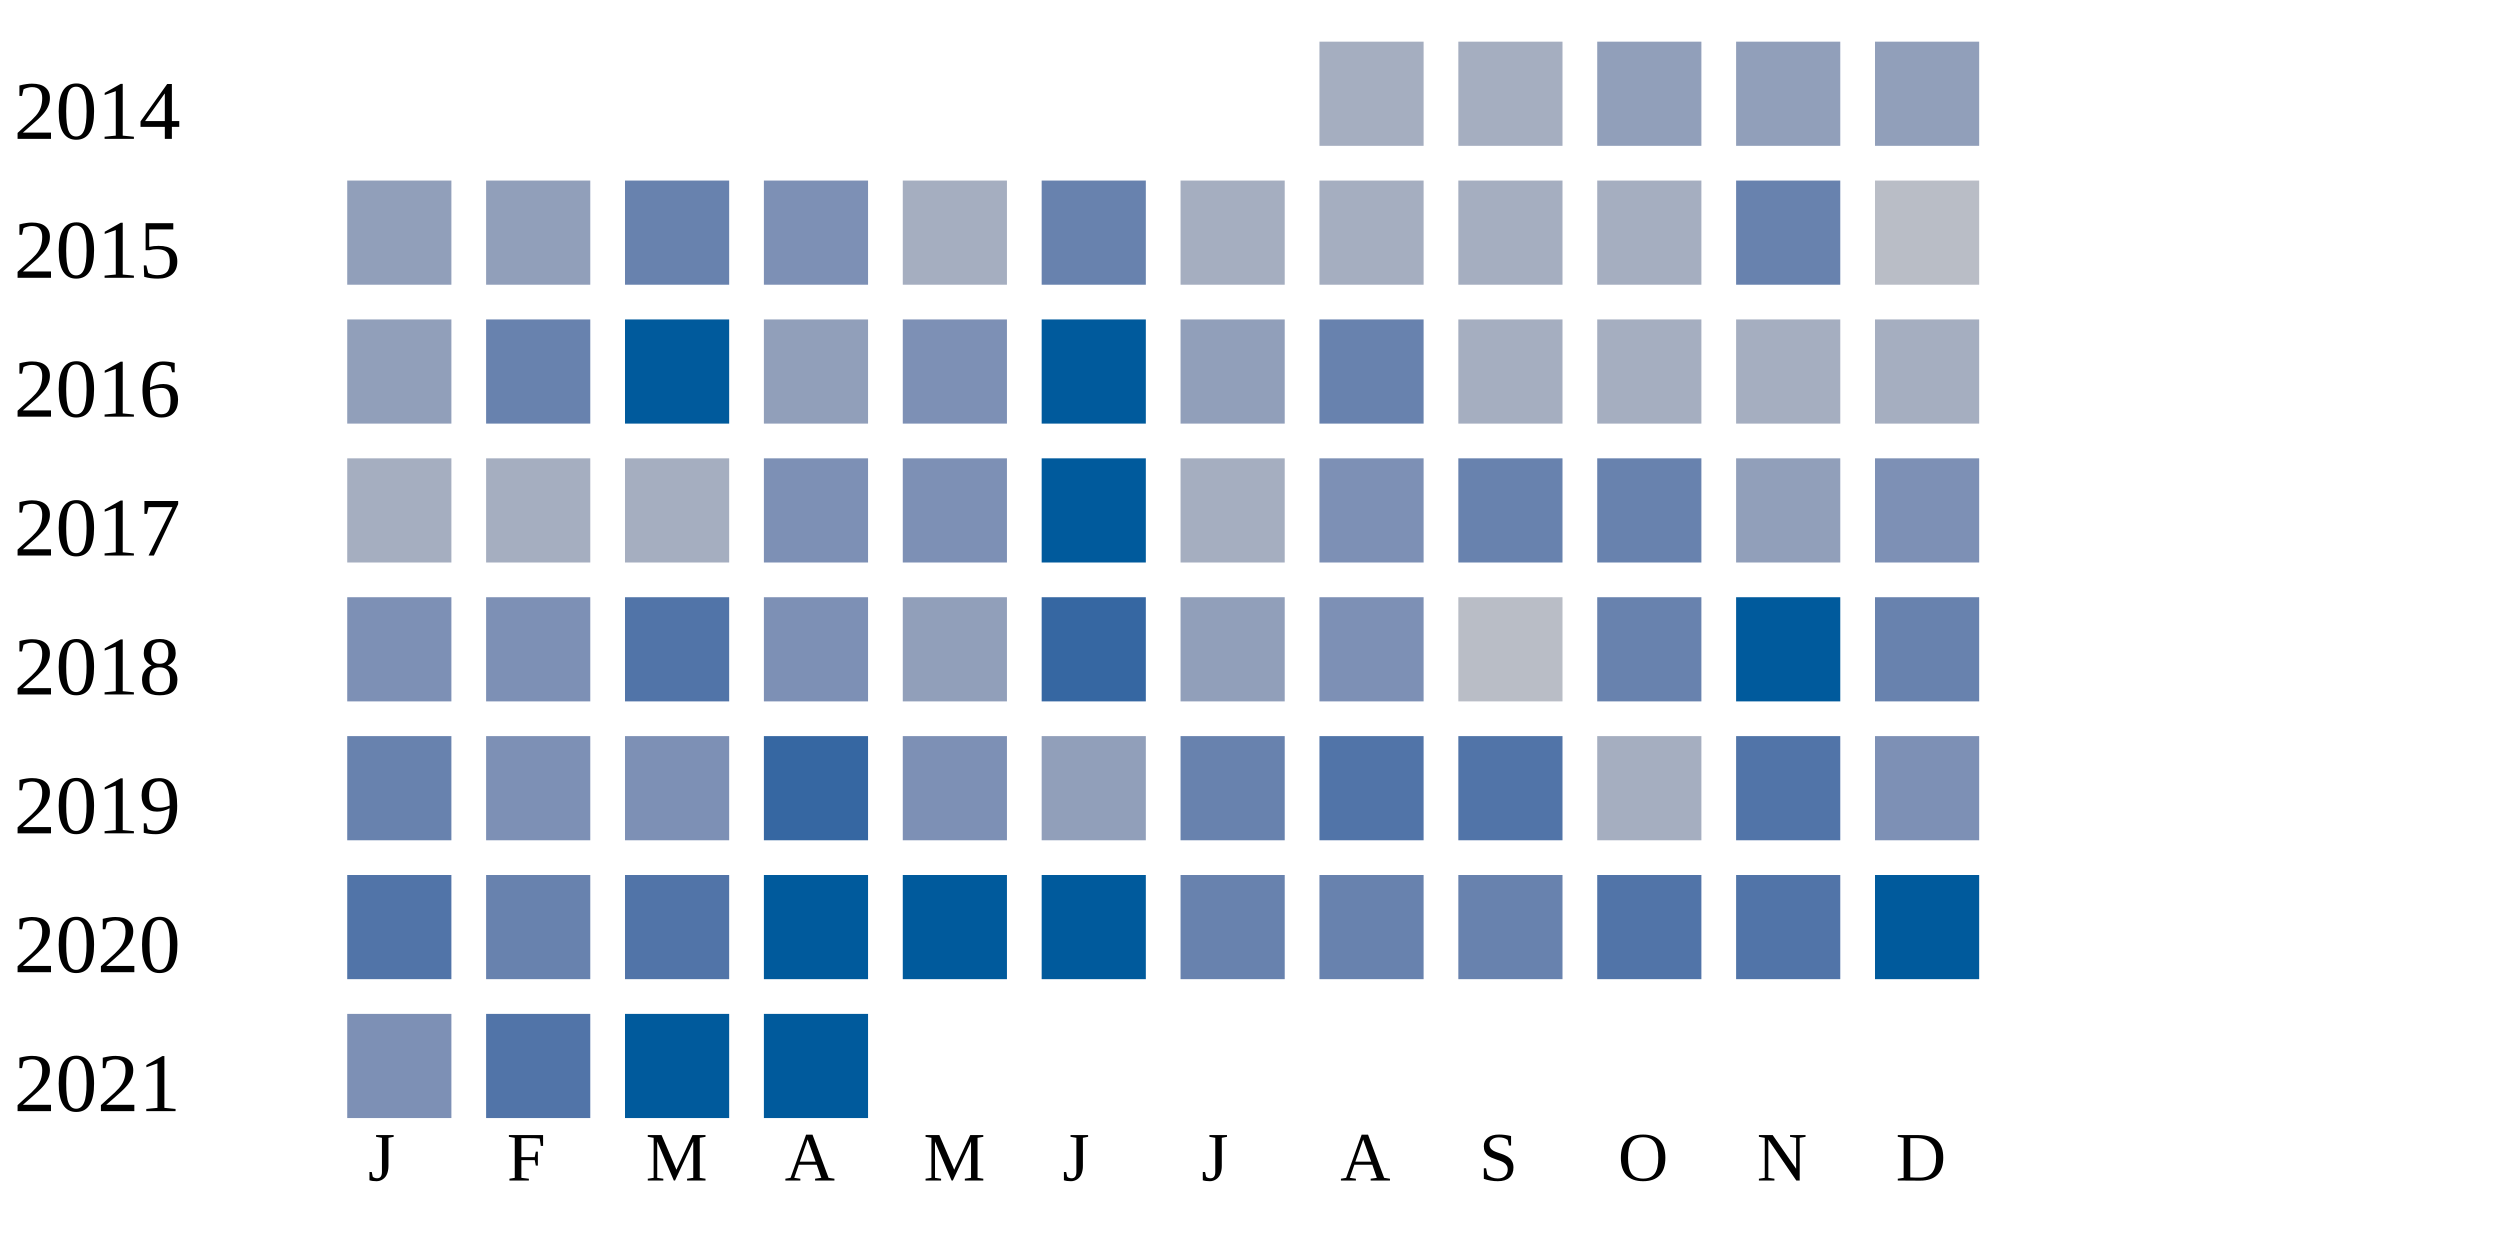
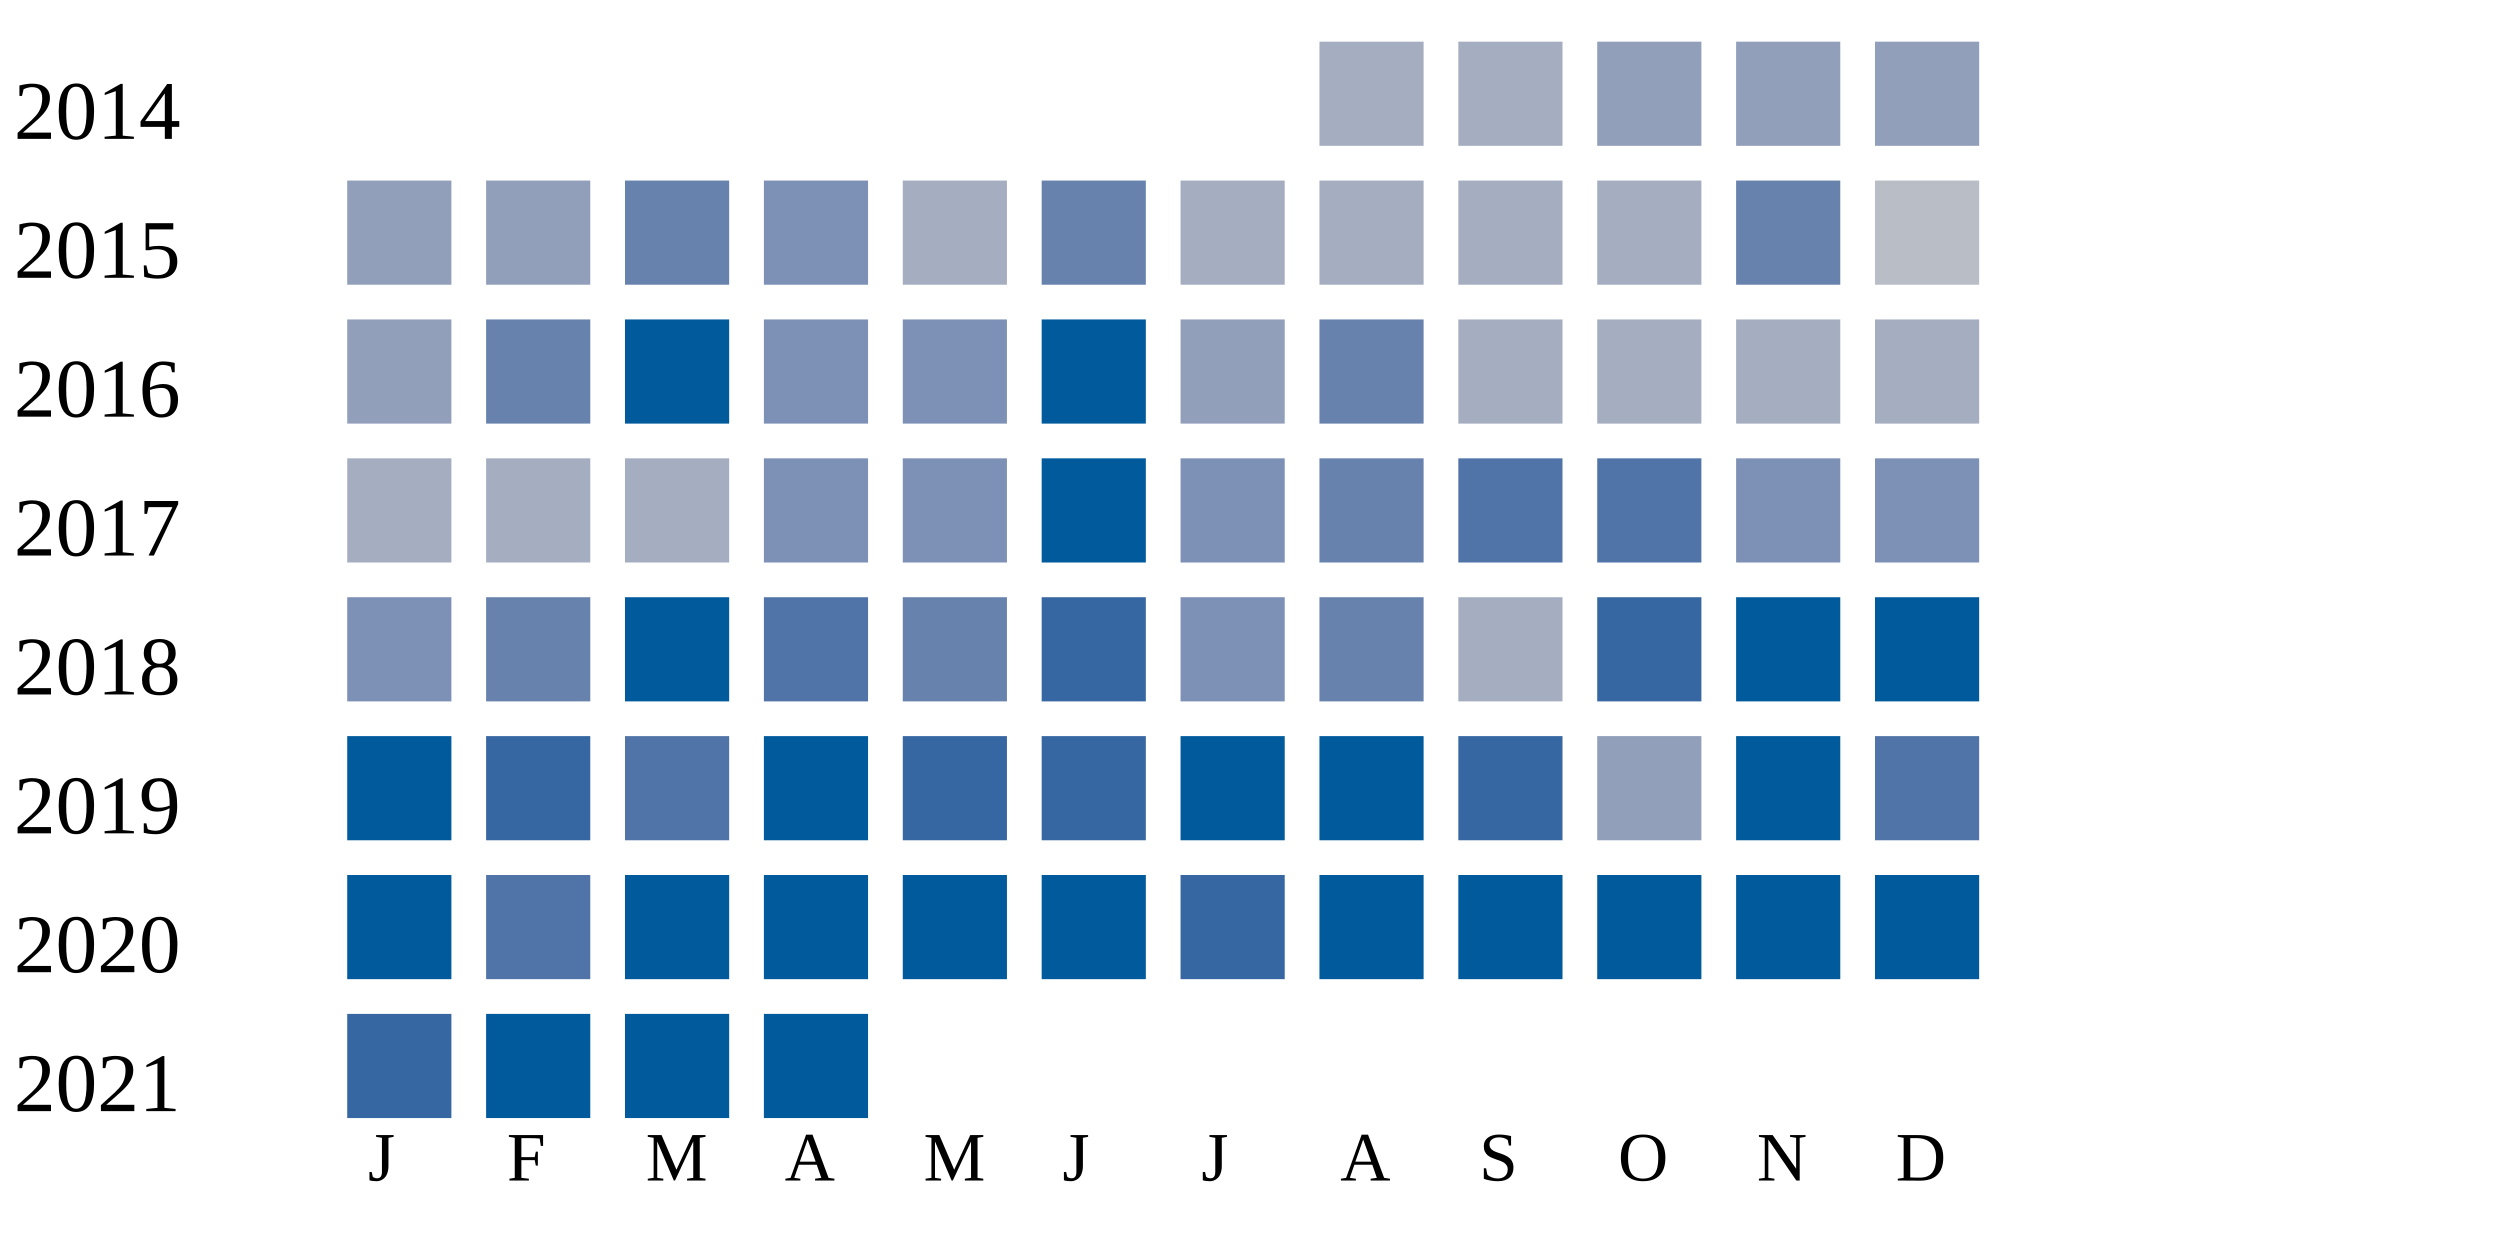
<svg xmlns="http://www.w3.org/2000/svg" width="360" height="180">
  <g transform="translate(0 0)">
    <text x="2" y="20">2014</text>
    <rect x="190" y="6" width="15" height="15" fill="#a5aec0" />
    <rect x="210" y="6" width="15" height="15" fill="#a5aec0" />
    <rect x="230" y="6" width="15" height="15" fill="#919fba" />
    <rect x="250" y="6" width="15" height="15" fill="#919fba" />
    <rect x="270" y="6" width="15" height="15" fill="#919fba" />
  </g>
  <g transform="translate(0 20)">
    <text x="2" y="20">2015</text>
    <rect x="50" y="6" width="15" height="15" fill="#919fba" />
    <rect x="70" y="6" width="15" height="15" fill="#919fba" />
    <rect x="90" y="6" width="15" height="15" fill="#6882ae" />
    <rect x="110" y="6" width="15" height="15" fill="#7d90b5" />
    <rect x="130" y="6" width="15" height="15" fill="#a5aec0" />
    <rect x="150" y="6" width="15" height="15" fill="#6882ae" />
    <rect x="170" y="6" width="15" height="15" fill="#a5aec0" />
    <rect x="190" y="6" width="15" height="15" fill="#a5aec0" />
    <rect x="210" y="6" width="15" height="15" fill="#a5aec0" />
    <rect x="230" y="6" width="15" height="15" fill="#a5aec0" />
    <rect x="250" y="6" width="15" height="15" fill="#6882ae" />
    <rect x="270" y="6" width="15" height="15" fill="#b9bdc6" />
  </g>
  <g transform="translate(0 40)">
    <text x="2" y="20">2016</text>
    <rect x="50" y="6" width="15" height="15" fill="#919fba" />
    <rect x="70" y="6" width="15" height="15" fill="#6882ae" />
    <rect x="90" y="6" width="15" height="15" fill="#005a9c" />
-     <rect x="110" y="6" width="15" height="15" fill="#919fba" />
+     <rect x="110" y="6" width="15" height="15" fill="#7d90b5" />
    <rect x="130" y="6" width="15" height="15" fill="#7d90b5" />
    <rect x="150" y="6" width="15" height="15" fill="#005a9c" />
    <rect x="170" y="6" width="15" height="15" fill="#919fba" />
    <rect x="190" y="6" width="15" height="15" fill="#6882ae" />
    <rect x="210" y="6" width="15" height="15" fill="#a5aec0" />
    <rect x="230" y="6" width="15" height="15" fill="#a5aec0" />
    <rect x="250" y="6" width="15" height="15" fill="#a5aec0" />
    <rect x="270" y="6" width="15" height="15" fill="#a5aec0" />
  </g>
  <g transform="translate(0 60)">
    <text x="2" y="20">2017</text>
    <rect x="50" y="6" width="15" height="15" fill="#a5aec0" />
    <rect x="70" y="6" width="15" height="15" fill="#a5aec0" />
    <rect x="90" y="6" width="15" height="15" fill="#a5aec0" />
    <rect x="110" y="6" width="15" height="15" fill="#7d90b5" />
    <rect x="130" y="6" width="15" height="15" fill="#7d90b5" />
    <rect x="150" y="6" width="15" height="15" fill="#005a9c" />
-     <rect x="170" y="6" width="15" height="15" fill="#a5aec0" />
-     <rect x="190" y="6" width="15" height="15" fill="#7d90b5" />
-     <rect x="210" y="6" width="15" height="15" fill="#6882ae" />
-     <rect x="230" y="6" width="15" height="15" fill="#6882ae" />
-     <rect x="250" y="6" width="15" height="15" fill="#919fba" />
+     <rect x="170" y="6" width="15" height="15" fill="#7d90b5" />
+     <rect x="190" y="6" width="15" height="15" fill="#6882ae" />
+     <rect x="210" y="6" width="15" height="15" fill="#5174a8" />
+     <rect x="230" y="6" width="15" height="15" fill="#5174a8" />
+     <rect x="250" y="6" width="15" height="15" fill="#7d90b5" />
    <rect x="270" y="6" width="15" height="15" fill="#7d90b5" />
  </g>
  <g transform="translate(0 80)">
    <text x="2" y="20">2018</text>
    <rect x="50" y="6" width="15" height="15" fill="#7d90b5" />
-     <rect x="70" y="6" width="15" height="15" fill="#7d90b5" />
-     <rect x="90" y="6" width="15" height="15" fill="#5174a8" />
-     <rect x="110" y="6" width="15" height="15" fill="#7d90b5" />
-     <rect x="130" y="6" width="15" height="15" fill="#919fba" />
+     <rect x="70" y="6" width="15" height="15" fill="#6882ae" />
+     <rect x="90" y="6" width="15" height="15" fill="#005a9c" />
+     <rect x="110" y="6" width="15" height="15" fill="#5174a8" />
+     <rect x="130" y="6" width="15" height="15" fill="#6882ae" />
    <rect x="150" y="6" width="15" height="15" fill="#3667a2" />
-     <rect x="170" y="6" width="15" height="15" fill="#919fba" />
-     <rect x="190" y="6" width="15" height="15" fill="#7d90b5" />
-     <rect x="210" y="6" width="15" height="15" fill="#b9bdc6" />
-     <rect x="230" y="6" width="15" height="15" fill="#6882ae" />
+     <rect x="170" y="6" width="15" height="15" fill="#7d90b5" />
+     <rect x="190" y="6" width="15" height="15" fill="#6882ae" />
+     <rect x="210" y="6" width="15" height="15" fill="#a5aec0" />
+     <rect x="230" y="6" width="15" height="15" fill="#3667a2" />
    <rect x="250" y="6" width="15" height="15" fill="#005a9c" />
-     <rect x="270" y="6" width="15" height="15" fill="#6882ae" />
+     <rect x="270" y="6" width="15" height="15" fill="#005a9c" />
  </g>
  <g transform="translate(0 100)">
    <text x="2" y="20">2019</text>
-     <rect x="50" y="6" width="15" height="15" fill="#6882ae" />
-     <rect x="70" y="6" width="15" height="15" fill="#7d90b5" />
-     <rect x="90" y="6" width="15" height="15" fill="#7d90b5" />
-     <rect x="110" y="6" width="15" height="15" fill="#3667a2" />
-     <rect x="130" y="6" width="15" height="15" fill="#7d90b5" />
-     <rect x="150" y="6" width="15" height="15" fill="#919fba" />
-     <rect x="170" y="6" width="15" height="15" fill="#6882ae" />
-     <rect x="190" y="6" width="15" height="15" fill="#5174a8" />
-     <rect x="210" y="6" width="15" height="15" fill="#5174a8" />
-     <rect x="230" y="6" width="15" height="15" fill="#a5aec0" />
-     <rect x="250" y="6" width="15" height="15" fill="#5174a8" />
-     <rect x="270" y="6" width="15" height="15" fill="#7d90b5" />
+     <rect x="50" y="6" width="15" height="15" fill="#005a9c" />
+     <rect x="70" y="6" width="15" height="15" fill="#3667a2" />
+     <rect x="90" y="6" width="15" height="15" fill="#5174a8" />
+     <rect x="110" y="6" width="15" height="15" fill="#005a9c" />
+     <rect x="130" y="6" width="15" height="15" fill="#3667a2" />
+     <rect x="150" y="6" width="15" height="15" fill="#3667a2" />
+     <rect x="170" y="6" width="15" height="15" fill="#005a9c" />
+     <rect x="190" y="6" width="15" height="15" fill="#005a9c" />
+     <rect x="210" y="6" width="15" height="15" fill="#3667a2" />
+     <rect x="230" y="6" width="15" height="15" fill="#919fba" />
+     <rect x="250" y="6" width="15" height="15" fill="#005a9c" />
+     <rect x="270" y="6" width="15" height="15" fill="#5174a8" />
  </g>
  <g transform="translate(0 120)">
    <text x="2" y="20">2020</text>
-     <rect x="50" y="6" width="15" height="15" fill="#5174a8" />
-     <rect x="70" y="6" width="15" height="15" fill="#6882ae" />
-     <rect x="90" y="6" width="15" height="15" fill="#5174a8" />
+     <rect x="50" y="6" width="15" height="15" fill="#005a9c" />
+     <rect x="70" y="6" width="15" height="15" fill="#5174a8" />
+     <rect x="90" y="6" width="15" height="15" fill="#005a9c" />
    <rect x="110" y="6" width="15" height="15" fill="#005a9c" />
    <rect x="130" y="6" width="15" height="15" fill="#005a9c" />
    <rect x="150" y="6" width="15" height="15" fill="#005a9c" />
-     <rect x="170" y="6" width="15" height="15" fill="#6882ae" />
-     <rect x="190" y="6" width="15" height="15" fill="#6882ae" />
-     <rect x="210" y="6" width="15" height="15" fill="#6882ae" />
-     <rect x="230" y="6" width="15" height="15" fill="#5174a8" />
-     <rect x="250" y="6" width="15" height="15" fill="#5174a8" />
+     <rect x="170" y="6" width="15" height="15" fill="#3667a2" />
+     <rect x="190" y="6" width="15" height="15" fill="#005a9c" />
+     <rect x="210" y="6" width="15" height="15" fill="#005a9c" />
+     <rect x="230" y="6" width="15" height="15" fill="#005a9c" />
+     <rect x="250" y="6" width="15" height="15" fill="#005a9c" />
    <rect x="270" y="6" width="15" height="15" fill="#005a9c" />
  </g>
  <g transform="translate(0 140)">
    <text x="2" y="20">2021</text>
-     <rect x="50" y="6" width="15" height="15" fill="#7d90b5" />
-     <rect x="70" y="6" width="15" height="15" fill="#5174a8" />
+     <rect x="50" y="6" width="15" height="15" fill="#3667a2" />
+     <rect x="70" y="6" width="15" height="15" fill="#005a9c" />
    <rect x="90" y="6" width="15" height="15" fill="#005a9c" />
    <rect x="110" y="6" width="15" height="15" fill="#005a9c" />
  </g>
  <text style="font-size: 10px; text-align: center" x="53" y="170">J</text>
  <text style="font-size: 10px; text-align: center" x="73" y="170">F</text>
  <text style="font-size: 10px; text-align: center" x="93" y="170">M</text>
  <text style="font-size: 10px; text-align: center" x="113" y="170">A</text>
  <text style="font-size: 10px; text-align: center" x="133" y="170">M</text>
  <text style="font-size: 10px; text-align: center" x="153" y="170">J</text>
  <text style="font-size: 10px; text-align: center" x="173" y="170">J</text>
  <text style="font-size: 10px; text-align: center" x="193" y="170">A</text>
  <text style="font-size: 10px; text-align: center" x="213" y="170">S</text>
  <text style="font-size: 10px; text-align: center" x="233" y="170">O</text>
  <text style="font-size: 10px; text-align: center" x="253" y="170">N</text>
  <text style="font-size: 10px; text-align: center" x="273" y="170">D</text>
  <text style="font-size: 10px;" x="155" y="189">Less</text>
  <rect fill="#b9bdc6" width="10" height="10" x="180" y="180" />
  <rect fill="#919fba" width="10" height="10" x="195" y="180" />
  <rect fill="#6882ae" width="10" height="10" x="210" y="180" />
  <rect fill="#005a9c" width="10" height="10" x="225" y="180" />
  <text x="240" y="189" style="font-size: 10px;">More</text>
</svg>
